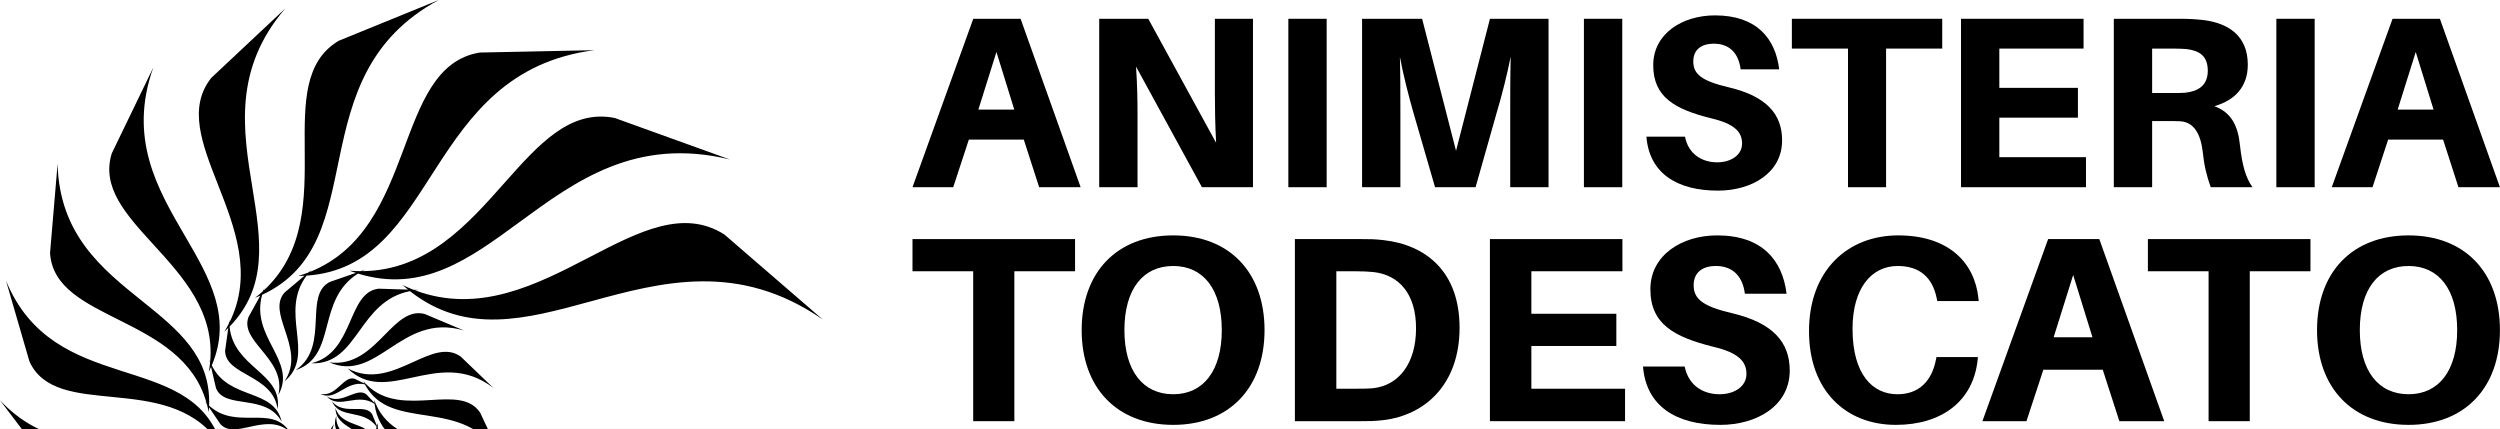
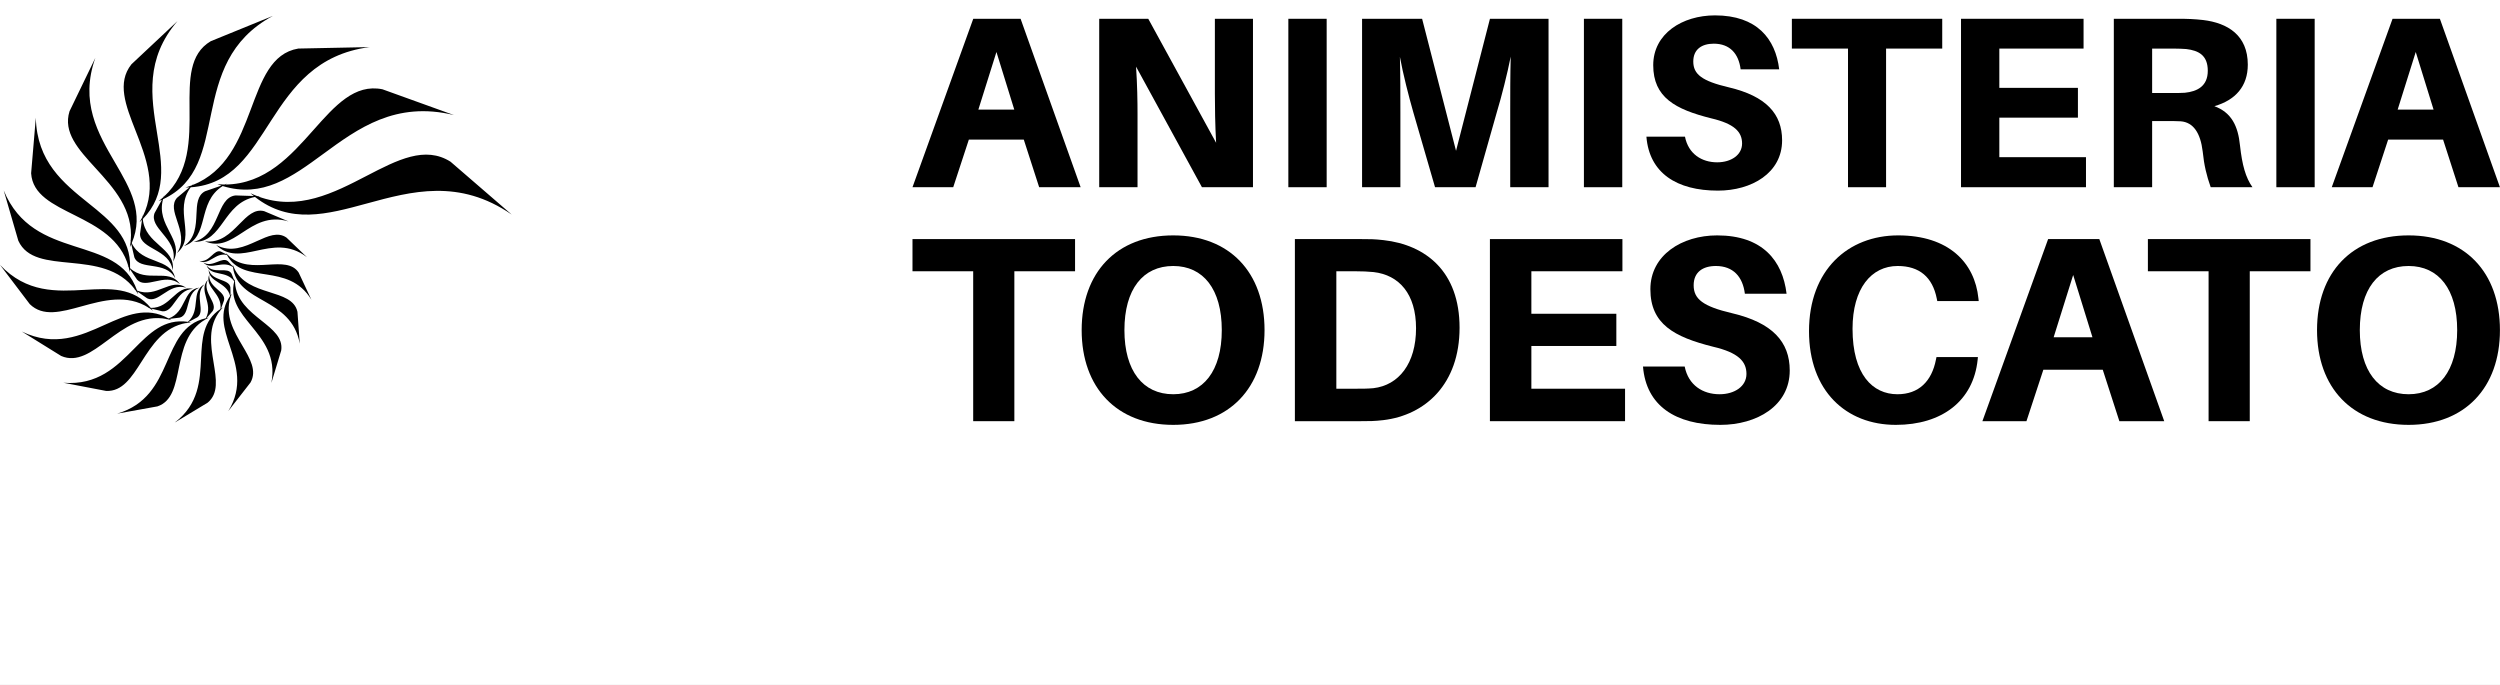
- <svg xmlns="http://www.w3.org/2000/svg" viewBox="0 0 420 72" width="100%" height="auto">
-   <rect width="840" height="72" fill="white" />
+ <svg xmlns="http://www.w3.org/2000/svg" viewBox="0 0 420 115" width="100%" height="auto">
+   <rect width="840" height="115" fill="white" />
  <g transform="scale(1.3333)">
    <path d="M 129,17.59 L 130.938,23.59 L 136.164,23.59 L 128.598,2.367 L 122.633,2.367 L 114.977,23.59 L 120.109,23.59 L 122.078,17.59 Z M 125.555,6.551 L 127.801,13.809 L 123.277,13.809 Z M 125.555,6.551" fill="#000" fill-rule="nonzero" />
    <path d="M 157.879,23.59 L 157.879,2.367 L 153.078,2.367 L 153.078,11.809 C 153.078,13.379 153.109,15.777 153.234,17.992 L 144.684,2.367 L 138.504,2.367 L 138.504,23.59 L 143.332,23.59 L 143.332,14.363 C 143.332,12.824 143.301,10.641 143.145,8.395 L 151.449,23.59 Z M 157.879,23.59" fill="#000" fill-rule="nonzero" />
    <path d="M 162.336,2.367 L 167.164,2.367 L 167.164,23.59 L 162.336,23.59 Z" fill="#000" fill-rule="nonzero" />
    <path d="M 195.121,2.367 L 187.738,2.367 L 183.465,19.004 L 179.191,2.367 L 171.625,2.367 L 171.625,23.59 L 176.453,23.59 L 176.453,14.176 C 176.453,12.117 176.453,9.348 176.391,7.164 C 176.793,9.348 177.5,12.117 178.082,14.148 L 180.82,23.59 L 185.926,23.59 L 188.602,14.148 C 189.215,12.117 189.922,9.316 190.355,7.133 C 190.293,9.316 190.293,12.117 190.293,14.176 L 190.293,23.59 L 195.121,23.59 Z M 195.121,2.367" fill="#000" fill-rule="nonzero" />
    <path d="M 199.578,2.367 L 204.41,2.367 L 204.41,23.59 L 199.578,23.59 Z" fill="#000" fill-rule="nonzero" />
    <path d="M 216.094,1.938 C 211.973,1.938 208.312,4.242 208.312,8.211 C 208.312,12.27 211.082,13.777 215.633,14.914 C 218.523,15.594 219.508,16.605 219.508,18.082 C 219.508,19.527 218.125,20.453 216.371,20.453 C 214.434,20.453 212.742,19.406 212.312,17.223 L 207.453,17.223 C 207.82,21.805 211.266,24.02 216.465,24.02 C 220.707,24.02 224.551,21.805 224.551,17.684 C 224.551,14.332 222.523,12.117 217.848,11.008 C 214.434,10.211 213.359,9.348 213.359,7.75 C 213.359,6.211 214.434,5.504 215.941,5.504 C 217.973,5.504 219.078,6.766 219.324,8.734 L 224.184,8.734 C 223.723,4.891 221.383,1.938 216.094,1.938 Z M 216.094,1.938" fill="#000" fill-rule="nonzero" />
    <path d="M 244.727,6.121 L 244.727,2.367 L 225.781,2.367 L 225.781,6.121 L 232.855,6.121 L 232.855,23.59 L 237.652,23.59 L 237.652,6.121 Z M 244.727,6.121" fill="#000" fill-rule="nonzero" />
    <path d="M 262.84,19.805 L 251.922,19.805 L 251.922,14.824 L 261.824,14.824 L 261.824,11.07 L 251.922,11.07 L 251.922,6.121 L 262.535,6.121 L 262.535,2.367 L 247.094,2.367 L 247.094,23.59 L 262.84,23.59 Z M 262.84,19.805" fill="#000" fill-rule="nonzero" />
    <path d="M 282.246,18.328 C 282,15.867 281.172,14.176 279.02,13.379 C 281.691,12.609 283.23,10.855 283.23,8.148 C 283.23,4.43 280.68,2.891 277.602,2.523 C 276.496,2.398 275.664,2.367 274.406,2.367 L 266.348,2.367 L 266.348,23.59 L 271.176,23.59 L 271.176,15.254 L 273.082,15.254 C 273.668,15.254 274.188,15.254 274.773,15.285 C 276.371,15.406 277.266,16.762 277.543,19.066 C 277.727,20.852 278.035,22.113 278.555,23.59 L 283.816,23.59 C 282.953,22.359 282.523,20.82 282.246,18.328 Z M 271.176,11.719 L 271.176,6.121 L 273.852,6.121 C 274.527,6.121 275.051,6.152 275.48,6.18 C 277.051,6.367 278.188,6.98 278.188,8.918 C 278.188,10.855 276.863,11.531 275.297,11.688 C 274.867,11.719 274.344,11.719 273.668,11.719 Z M 271.176,11.719" fill="#000" fill-rule="nonzero" />
    <path d="M 286.828,2.367 L 291.656,2.367 L 291.656,23.59 L 286.828,23.59 Z" fill="#000" fill-rule="nonzero" />
    <path d="M 307.836,17.59 L 309.773,23.59 L 315,23.59 L 307.434,2.367 L 301.469,2.367 L 293.809,23.59 L 298.945,23.59 L 300.914,17.59 Z M 304.391,6.551 L 306.637,13.809 L 302.113,13.809 Z M 304.391,6.551" fill="#000" fill-rule="nonzero" />
    <path d="M 135.461,34.18 L 135.461,30.125 L 114.977,30.125 L 114.977,34.18 L 122.625,34.18 L 122.625,53.07 L 127.812,53.07 L 127.812,34.18 Z M 135.461,34.18" fill="#000" fill-rule="nonzero" />
    <path d="M 147.832,29.66 C 140.715,29.66 136.293,34.312 136.293,41.598 C 136.293,48.848 140.715,53.535 147.832,53.535 C 154.914,53.535 159.336,48.848 159.336,41.598 C 159.336,34.312 154.914,29.66 147.832,29.66 Z M 147.832,49.676 C 144.008,49.676 141.68,46.719 141.68,41.598 C 141.68,36.441 144.008,33.516 147.832,33.516 C 151.621,33.516 153.949,36.441 153.949,41.598 C 153.949,46.719 151.621,49.676 147.832,49.676 Z M 147.832,49.676" fill="#000" fill-rule="nonzero" />
    <path d="M 174.336,30.258 C 173.172,30.125 172.637,30.125 171.406,30.125 L 163.16,30.125 L 163.16,53.07 L 171.375,53.07 C 172.605,53.07 173.137,53.07 174.301,52.938 C 179.621,52.305 183.91,48.379 183.91,41.297 C 183.91,34.215 179.656,30.855 174.336,30.258 Z M 173.039,48.914 C 172.273,48.98 171.676,48.98 170.711,48.98 L 168.383,48.98 L 168.383,34.18 L 170.742,34.18 C 171.707,34.18 172.305,34.215 173.07,34.281 C 176.297,34.648 178.426,37.039 178.426,41.363 C 178.426,45.785 176.262,48.547 173.039,48.914 Z M 173.039,48.914" fill="#000" fill-rule="nonzero" />
    <path d="M 204.762,48.98 L 192.957,48.98 L 192.957,43.594 L 203.664,43.594 L 203.664,39.535 L 192.957,39.535 L 192.957,34.18 L 204.43,34.18 L 204.43,30.125 L 187.734,30.125 L 187.734,53.07 L 204.762,53.07 Z M 204.762,48.98" fill="#000" fill-rule="nonzero" />
    <path d="M 216.367,29.66 C 211.91,29.66 207.953,32.152 207.953,36.441 C 207.953,40.832 210.945,42.461 215.867,43.691 C 218.996,44.422 220.059,45.52 220.059,47.117 C 220.059,48.68 218.562,49.676 216.668,49.676 C 214.57,49.676 212.742,48.547 212.277,46.188 L 207.023,46.188 C 207.422,51.141 211.148,53.535 216.766,53.535 C 221.355,53.535 225.512,51.141 225.512,46.684 C 225.512,43.059 223.316,40.664 218.262,39.469 C 214.57,38.605 213.406,37.672 213.406,35.945 C 213.406,34.281 214.57,33.516 216.203,33.516 C 218.395,33.516 219.594,34.879 219.859,37.008 L 225.113,37.008 C 224.613,32.852 222.086,29.66 216.367,29.66 Z M 216.367,29.66" fill="#000" fill-rule="nonzero" />
    <path d="M 239.18,29.66 C 232.863,29.66 227.941,34.016 227.941,41.73 C 227.941,49.246 232.598,53.535 238.879,53.535 C 244.699,53.535 248.656,50.508 249.191,45.32 L 249.223,44.988 L 244.004,44.988 L 243.934,45.32 C 243.402,48.047 241.773,49.676 239.082,49.676 C 235.953,49.676 233.426,47.184 233.426,41.43 C 233.426,36.344 235.789,33.516 239.113,33.516 C 241.875,33.516 243.504,34.945 244.035,37.605 L 244.102,37.938 L 249.324,37.938 L 249.289,37.605 C 248.824,33.082 245.531,29.66 239.18,29.66 Z M 239.18,29.66" fill="#000" fill-rule="nonzero" />
    <path d="M 264.953,46.586 L 267.047,53.07 L 272.699,53.07 L 264.52,30.125 L 258.07,30.125 L 249.789,53.07 L 255.34,53.07 L 257.469,46.586 Z M 261.227,34.648 L 263.656,42.496 L 258.766,42.496 Z M 261.227,34.648" fill="#000" fill-rule="nonzero" />
    <path d="M 291.125,34.18 L 291.125,30.125 L 270.641,30.125 L 270.641,34.18 L 278.289,34.18 L 278.289,53.07 L 283.477,53.07 L 283.477,34.18 Z M 291.125,34.18" fill="#000" fill-rule="nonzero" />
    <path d="M 303.492,29.66 C 296.379,29.66 291.953,34.312 291.953,41.598 C 291.953,48.848 296.379,53.535 303.492,53.535 C 310.578,53.535 315,48.848 315,41.598 C 315,34.312 310.578,29.66 303.492,29.66 Z M 303.492,49.676 C 299.668,49.676 297.344,46.719 297.344,41.598 C 297.344,36.441 299.668,33.516 303.492,33.516 C 307.285,33.516 309.613,36.441 309.613,41.598 C 309.613,46.719 307.285,49.676 303.492,49.676 Z M 303.492,49.676" fill="#000" fill-rule="nonzero" />
-     <path d="M 32.121,37.535 C 32.461,37.273 32.781,37.008 33.086,36.734 C 33.168,36.582 33.254,36.426 33.336,36.273 C 33.285,36.395 33.238,36.512 33.195,36.633 C 38.488,31.773 38.441,24.961 38.395,18.77 C 38.355,12.965 38.32,7.711 42.691,5.133 C 46.887,3.426 51.086,1.707 55.285,0 C 37.324,9.688 47.363,30.5 33.031,37.145 C 32.289,39.777 33.344,41.832 34.332,43.746 C 35.355,45.738 36.309,47.586 35.066,49.777 C 35.648,47.367 34.219,45.629 32.93,44.059 C 31.793,42.676 30.762,41.418 31.312,39.949 C 31.805,39.047 32.305,38.148 32.801,37.25 C 32.578,37.348 32.352,37.445 32.121,37.535 Z M 28.262,41.801 C 28.469,41.465 28.66,41.125 28.832,40.789 C 28.855,40.617 28.879,40.449 28.898,40.277 C 28.895,40.406 28.895,40.535 28.898,40.656 C 31.914,34.609 29.574,28.641 27.449,23.223 C 25.457,18.145 23.656,13.543 26.625,9.809 C 29.73,6.895 32.836,3.98 35.953,1.059 C 29.371,8.719 30.633,16.465 31.801,23.641 C 32.852,30.102 33.828,36.102 28.926,41.156 C 29.168,43.707 30.785,45.152 32.293,46.504 C 33.867,47.91 35.324,49.211 34.977,51.555 C 34.406,47.207 28.398,47.344 28.363,44.191 C 28.5,43.234 28.633,42.281 28.762,41.324 C 28.602,41.484 28.434,41.645 28.262,41.801 Z M 38.844,34.34 C 38.434,34.496 38.012,34.641 37.57,34.77 C 37.84,34.77 38.102,34.762 38.363,34.746 C 37.523,35.453 36.688,36.16 35.852,36.863 C 34.746,38.117 35.293,39.754 35.895,41.562 C 36.578,43.613 37.332,45.883 35.84,48.059 C 37.906,46.352 37.668,44.156 37.406,41.781 C 37.156,39.504 36.891,37.062 38.633,34.73 C 55.395,33.578 53.363,9.102 74.891,6.324 C 70.078,6.43 65.254,6.52 60.43,6.621 C 49.414,8.473 52.762,28.836 38.996,34.281 C 39.082,34.18 39.172,34.082 39.266,33.984 C 39.125,34.102 38.984,34.223 38.844,34.34 Z M 26.48,45.586 C 27.066,39.285 23.012,34.848 19.332,30.812 C 15.875,27.027 12.742,23.598 14.086,19.32 C 15.828,15.711 17.578,12.105 19.32,8.5 C 16.137,17.43 19.848,23.797 23.289,29.699 C 26.391,35.016 29.266,39.953 26.684,46.039 C 28.844,50.473 34.535,48.875 35.488,53.133 C 33.52,49.516 28.297,51.656 27.215,48.902 C 27.008,48.012 26.801,47.121 26.594,46.238 C 26.504,46.441 26.41,46.648 26.305,46.855 C 26.379,46.465 26.434,46.082 26.473,45.703 C 26.438,45.566 26.406,45.43 26.375,45.297 C 26.41,45.395 26.445,45.492 26.48,45.586 Z M 44.043,34.109 C 44.531,34.148 45.004,34.168 45.473,34.168 C 45.656,34.102 45.84,34.039 46.023,33.973 C 45.891,34.035 45.766,34.102 45.641,34.168 C 53.766,34.086 58.883,28.32 63.531,23.086 C 67.895,18.172 71.844,13.727 77.473,14.871 C 82.297,16.613 87.121,18.352 91.957,20.094 C 80.148,17.219 72.527,22.805 65.469,27.977 C 59.113,32.637 53.211,36.961 45.109,34.473 C 39.773,37.836 42.57,44.855 37.262,46.637 C 39.578,45.047 39.691,42.5 39.797,40.203 C 39.887,38.18 39.969,36.348 41.539,35.531 C 42.637,35.148 43.738,34.77 44.84,34.387 C 44.574,34.301 44.312,34.211 44.043,34.109 Z M 6.305,31.879 C 6.844,40.586 22.938,39.656 26.031,50.793 C 25.961,50.719 25.887,50.637 25.816,50.551 C 25.902,50.676 25.984,50.801 26.07,50.926 C 26.156,51.25 26.23,51.586 26.293,51.93 C 26.312,51.727 26.328,51.523 26.34,51.328 C 26.816,52.031 27.297,52.734 27.773,53.441 C 28.652,54.402 29.969,54.113 31.426,53.793 C 33.074,53.43 34.898,53.027 36.465,54.363 C 35.312,52.613 33.59,52.625 31.723,52.633 C 29.934,52.641 28.016,52.648 26.348,51.109 C 26.578,44.891 22.391,41.527 17.879,37.906 C 12.871,33.883 7.465,29.543 7.258,20.629 C 6.941,24.371 6.621,28.125 6.305,31.879 Z M 52.289,36.582 C 60.395,39.605 67.68,35.828 74.293,32.398 C 80.496,29.184 86.113,26.27 91.273,29.547 C 95.402,33.121 99.535,36.684 103.664,40.254 C 93.031,32.906 83.336,35.547 74.355,37.996 C 66.262,40.203 58.746,42.25 51.652,36.684 C 48.43,37.324 46.805,39.578 45.293,41.68 C 43.715,43.871 42.25,45.898 39.219,45.773 C 44.68,44.465 43.703,36.832 47.707,36.375 C 48.941,36.418 50.176,36.453 51.41,36.492 C 51.184,36.309 50.957,36.117 50.734,35.918 C 51.195,36.141 51.652,36.336 52.109,36.512 C 52.328,36.52 52.543,36.527 52.758,36.535 C 52.598,36.547 52.441,36.562 52.289,36.582 Z M 28,56.398 C 27.82,56.109 27.637,55.832 27.445,55.566 C 27.336,55.492 27.23,55.418 27.125,55.344 C 27.207,55.387 27.293,55.43 27.375,55.473 C 20.895,46.766 7.102,53 3.711,45.547 C 2.719,42.145 1.742,38.742 0.75,35.352 C 6.805,50.074 23.762,43.988 27.766,55.648 C 29.754,56.445 31.438,55.793 33.004,55.184 C 34.637,54.547 36.141,53.961 37.742,55.102 C 35.914,54.457 34.445,55.422 33.121,56.297 C 31.957,57.066 30.902,57.762 29.809,57.219 C 29.148,56.758 28.488,56.301 27.832,55.84 C 27.891,56.023 27.949,56.207 28,56.398 Z M 48.496,42.172 C 46.668,44.027 44.645,46.078 41.496,45.66 C 44.449,46.945 46.672,45.488 49.078,43.914 C 51.633,42.238 54.395,40.43 58.461,41.645 L 53.512,39.562 C 51.566,39.059 50.105,40.539 48.496,42.172 Z M 43.793,46.41 C 46.762,48.023 49.555,46.758 52.074,45.613 C 54.297,44.602 56.312,43.688 58.051,44.93 L 62.18,48.891 C 58.602,46.133 55.172,46.879 51.992,47.566 C 49.004,48.215 46.242,48.812 43.793,46.41 Z M 40.391,49.641 C 41.48,49.84 42.227,49.164 42.898,48.551 C 43.488,48.012 44.027,47.523 44.691,47.73 C 45.105,47.93 45.512,48.129 45.922,48.324 C 45.875,48.23 45.828,48.137 45.785,48.039 C 45.906,48.176 46.027,48.309 46.152,48.438 C 46.23,48.473 46.309,48.512 46.387,48.551 C 46.328,48.527 46.266,48.508 46.207,48.488 C 48.5,50.746 51.543,50.566 54.312,50.402 C 56.906,50.25 59.254,50.109 60.508,52.008 C 61.371,53.84 62.238,55.684 63.09,57.516 C 58.352,49.707 49.281,54.68 45.977,48.43 C 44.785,48.168 43.895,48.688 43.066,49.172 C 42.199,49.676 41.398,50.145 40.391,49.641 Z M 44.074,49.82 C 43.176,50.176 42.18,50.566 41.176,49.949 C 41.984,50.828 42.957,50.672 44.008,50.5 C 45.023,50.336 46.109,50.16 47.195,50.891 C 48.105,58.348 58.984,56.863 60.723,66.402 C 60.574,64.25 60.418,62.102 60.258,59.949 C 59.18,55.09 50.18,57.043 47.414,51.055 C 47.453,51.086 47.496,51.121 47.535,51.156 C 47.488,51.102 47.438,51.047 47.387,50.992 C 47.301,50.805 47.223,50.609 47.148,50.402 C 47.156,50.531 47.168,50.652 47.18,50.773 C 46.844,50.414 46.508,50.059 46.172,49.699 C 45.59,49.227 44.871,49.512 44.074,49.82 Z M 31.004,59.734 C 30.754,59.543 30.504,59.363 30.25,59.199 C 30.129,59.172 30.004,59.141 29.879,59.109 C 29.973,59.121 30.066,59.133 30.156,59.141 C 25.707,56.312 20.891,57.641 16.512,58.848 C 12.406,59.98 8.691,61.004 6.031,58.391 C 4.016,55.738 2.016,53.09 0,50.438 C 5.402,56.168 11.512,55.82 17.176,55.5 C 22.281,55.211 27.023,54.945 30.551,59.16 C 32.555,59.191 33.805,58.051 34.977,56.988 C 36.195,55.883 37.324,54.855 39.117,55.32 C 37.297,55.367 36.332,56.711 35.465,57.926 C 34.703,58.992 34.012,59.961 32.871,59.848 C 32.133,59.664 31.406,59.484 30.672,59.305 C 30.785,59.441 30.895,59.586 31.004,59.734 Z M 44.766,51.535 C 43.738,51.543 42.598,51.551 41.836,50.551 C 42.754,52.875 45.832,51.461 47.453,53.777 C 46.543,57.449 48.609,59.98 50.84,62.711 C 53.316,65.742 55.988,69.016 54.977,74.355 C 55.637,72.16 56.309,69.961 56.969,67.766 C 57.348,65.223 55.27,63.566 52.973,61.734 C 50.527,59.781 47.836,57.633 47.605,54.012 C 47.637,54.062 47.668,54.117 47.695,54.172 C 47.664,54.09 47.633,54.012 47.602,53.934 C 47.59,53.723 47.586,53.504 47.594,53.281 C 47.555,53.406 47.52,53.527 47.488,53.648 C 47.293,53.168 47.094,52.688 46.898,52.203 C 46.496,51.52 45.672,51.527 44.766,51.535 Z M 42.27,51.406 C 42.984,53.816 46.363,53.203 46.672,54.977 C 46.68,55.523 46.695,56.07 46.707,56.625 C 46.781,56.52 46.863,56.414 46.945,56.309 C 46.859,56.52 46.781,56.73 46.711,56.938 C 46.715,57.039 46.715,57.141 46.719,57.242 C 46.707,57.168 46.695,57.098 46.684,57.027 C 45.527,60.719 47.387,63.883 49.074,66.758 C 50.656,69.453 52.09,71.891 50.746,74.273 C 49.242,76.199 47.754,78.133 46.25,80.055 C 49.281,75.137 47.875,70.867 46.57,66.914 C 45.395,63.352 44.305,60.043 46.621,56.742 C 45.875,53.828 42.301,54.062 42.27,51.406 Z M 42.383,52.406 C 42.273,53.82 43.234,54.676 44.105,55.449 C 44.871,56.129 45.566,56.75 45.387,57.629 C 45.184,58.184 44.984,58.742 44.781,59.301 C 44.898,59.223 45.023,59.148 45.148,59.074 C 44.977,59.254 44.816,59.438 44.664,59.625 C 44.633,59.715 44.602,59.805 44.566,59.895 C 44.582,59.824 44.598,59.758 44.613,59.691 C 42.062,62.91 42.699,66.758 43.273,70.254 C 43.816,73.539 44.309,76.508 42.062,78.359 C 39.844,79.703 37.617,81.043 35.398,82.387 C 40.289,78.656 40.516,73.883 40.73,69.457 C 40.922,65.473 41.102,61.773 44.66,59.379 C 44.852,57.824 44.07,56.758 43.34,55.762 C 42.578,54.727 41.875,53.766 42.383,52.406 Z M 42.648,57.137 C 42.078,56.039 41.445,54.82 42.098,53.453 C 41.078,54.605 41.41,55.828 41.77,57.148 C 42.117,58.418 42.484,59.777 41.703,61.25 C 32.32,63.398 35.672,77.078 23.734,80.578 L 31.891,79.109 C 37.961,77.086 34.242,65.863 41.535,61.543 C 41.5,61.602 41.457,61.664 41.414,61.727 C 41.48,61.648 41.547,61.574 41.609,61.496 C 41.832,61.371 42.062,61.25 42.305,61.133 C 42.148,61.16 42,61.188 41.852,61.219 C 42.266,60.742 42.676,60.27 43.09,59.789 C 43.605,58.984 43.148,58.109 42.648,57.137 Z M 41.414,54.387 C 40.246,55.492 40.41,56.945 40.559,58.254 C 40.691,59.406 40.809,60.453 39.992,61.055 C 39.406,61.375 38.809,61.688 38.219,62.004 C 38.375,62.027 38.535,62.055 38.695,62.09 C 38.414,62.109 38.141,62.145 37.875,62.188 C 37.781,62.238 37.688,62.289 37.594,62.34 C 37.66,62.293 37.723,62.246 37.785,62.203 C 33.195,62.98 30.816,66.699 28.656,70.078 C 26.629,73.25 24.793,76.121 21.504,75.98 C 18.613,75.426 15.723,74.879 12.844,74.32 C 19.781,74.883 23.59,71.039 27.121,67.48 C 30.301,64.273 33.25,61.293 38.059,61.98 C 40.785,59.602 38.57,55.867 41.414,54.387 Z M 36.434,61.121 C 38.652,60.508 37.422,56.273 40.391,55.047 C 37.012,55.434 37.773,59.98 34.168,61.305 C 29.652,58.797 25.586,60.625 21.203,62.598 C 16.34,64.789 11.09,67.152 4.414,63.945 C 7.078,65.594 9.727,67.242 12.391,68.895 C 15.605,70.289 18.523,68.137 21.746,65.762 C 25.18,63.23 28.957,60.445 33.809,61.422 C 33.727,61.445 33.641,61.465 33.555,61.484 C 33.672,61.473 33.789,61.457 33.906,61.441 C 34.188,61.5 34.473,61.57 34.758,61.656 C 34.613,61.562 34.465,61.473 34.316,61.391 C 35.023,61.301 35.73,61.215 36.434,61.121 Z M 36.434,61.121" fill="#000" fill-rule="evenodd" />
+     <g transform="translate(0,2) scale(0.622)">
+       <path d="M 32.121,37.535 C 32.461,37.273 32.781,37.008 33.086,36.734 C 33.168,36.582 33.254,36.426 33.336,36.273 C 33.285,36.395 33.238,36.512 33.195,36.633 C 38.488,31.773 38.441,24.961 38.395,18.77 C 38.355,12.965 38.32,7.711 42.691,5.133 C 46.887,3.426 51.086,1.707 55.285,0 C 37.324,9.688 47.363,30.5 33.031,37.145 C 32.289,39.777 33.344,41.832 34.332,43.746 C 35.355,45.738 36.309,47.586 35.066,49.777 C 35.648,47.367 34.219,45.629 32.93,44.059 C 31.793,42.676 30.762,41.418 31.312,39.949 C 31.805,39.047 32.305,38.148 32.801,37.25 C 32.578,37.348 32.352,37.445 32.121,37.535 Z M 28.262,41.801 C 28.469,41.465 28.66,41.125 28.832,40.789 C 28.855,40.617 28.879,40.449 28.898,40.277 C 28.895,40.406 28.895,40.535 28.898,40.656 C 31.914,34.609 29.574,28.641 27.449,23.223 C 25.457,18.145 23.656,13.543 26.625,9.809 C 29.73,6.895 32.836,3.98 35.953,1.059 C 29.371,8.719 30.633,16.465 31.801,23.641 C 32.852,30.102 33.828,36.102 28.926,41.156 C 29.168,43.707 30.785,45.152 32.293,46.504 C 33.867,47.91 35.324,49.211 34.977,51.555 C 34.406,47.207 28.398,47.344 28.363,44.191 C 28.5,43.234 28.633,42.281 28.762,41.324 C 28.602,41.484 28.434,41.645 28.262,41.801 Z M 38.844,34.34 C 38.434,34.496 38.012,34.641 37.57,34.77 C 37.84,34.77 38.102,34.762 38.363,34.746 C 37.523,35.453 36.688,36.16 35.852,36.863 C 34.746,38.117 35.293,39.754 35.895,41.562 C 36.578,43.613 37.332,45.883 35.84,48.059 C 37.906,46.352 37.668,44.156 37.406,41.781 C 37.156,39.504 36.891,37.062 38.633,34.73 C 55.395,33.578 53.363,9.102 74.891,6.324 C 70.078,6.43 65.254,6.52 60.43,6.621 C 49.414,8.473 52.762,28.836 38.996,34.281 C 39.082,34.18 39.172,34.082 39.266,33.984 C 39.125,34.102 38.984,34.223 38.844,34.34 Z M 26.48,45.586 C 27.066,39.285 23.012,34.848 19.332,30.812 C 15.875,27.027 12.742,23.598 14.086,19.32 C 15.828,15.711 17.578,12.105 19.32,8.5 C 16.137,17.43 19.848,23.797 23.289,29.699 C 26.391,35.016 29.266,39.953 26.684,46.039 C 28.844,50.473 34.535,48.875 35.488,53.133 C 33.52,49.516 28.297,51.656 27.215,48.902 C 27.008,48.012 26.801,47.121 26.594,46.238 C 26.504,46.441 26.41,46.648 26.305,46.855 C 26.379,46.465 26.434,46.082 26.473,45.703 C 26.438,45.566 26.406,45.43 26.375,45.297 C 26.41,45.395 26.445,45.492 26.48,45.586 Z M 44.043,34.109 C 44.531,34.148 45.004,34.168 45.473,34.168 C 45.656,34.102 45.84,34.039 46.023,33.973 C 45.891,34.035 45.766,34.102 45.641,34.168 C 53.766,34.086 58.883,28.32 63.531,23.086 C 67.895,18.172 71.844,13.727 77.473,14.871 C 82.297,16.613 87.121,18.352 91.957,20.094 C 80.148,17.219 72.527,22.805 65.469,27.977 C 59.113,32.637 53.211,36.961 45.109,34.473 C 39.773,37.836 42.57,44.855 37.262,46.637 C 39.578,45.047 39.691,42.5 39.797,40.203 C 39.887,38.18 39.969,36.348 41.539,35.531 C 42.637,35.148 43.738,34.77 44.84,34.387 C 44.574,34.301 44.312,34.211 44.043,34.109 Z M 6.305,31.879 C 6.844,40.586 22.938,39.656 26.031,50.793 C 25.961,50.719 25.887,50.637 25.816,50.551 C 25.902,50.676 25.984,50.801 26.07,50.926 C 26.156,51.25 26.23,51.586 26.293,51.93 C 26.312,51.727 26.328,51.523 26.34,51.328 C 26.816,52.031 27.297,52.734 27.773,53.441 C 28.652,54.402 29.969,54.113 31.426,53.793 C 33.074,53.43 34.898,53.027 36.465,54.363 C 35.312,52.613 33.59,52.625 31.723,52.633 C 29.934,52.641 28.016,52.648 26.348,51.109 C 26.578,44.891 22.391,41.527 17.879,37.906 C 12.871,33.883 7.465,29.543 7.258,20.629 C 6.941,24.371 6.621,28.125 6.305,31.879 Z M 52.289,36.582 C 60.395,39.605 67.68,35.828 74.293,32.398 C 80.496,29.184 86.113,26.27 91.273,29.547 C 95.402,33.121 99.535,36.684 103.664,40.254 C 93.031,32.906 83.336,35.547 74.355,37.996 C 66.262,40.203 58.746,42.25 51.652,36.684 C 48.43,37.324 46.805,39.578 45.293,41.68 C 43.715,43.871 42.25,45.898 39.219,45.773 C 44.68,44.465 43.703,36.832 47.707,36.375 C 48.941,36.418 50.176,36.453 51.41,36.492 C 51.184,36.309 50.957,36.117 50.734,35.918 C 51.195,36.141 51.652,36.336 52.109,36.512 C 52.328,36.52 52.543,36.527 52.758,36.535 C 52.598,36.547 52.441,36.562 52.289,36.582 Z M 28,56.398 C 27.82,56.109 27.637,55.832 27.445,55.566 C 27.336,55.492 27.23,55.418 27.125,55.344 C 27.207,55.387 27.293,55.43 27.375,55.473 C 20.895,46.766 7.102,53 3.711,45.547 C 2.719,42.145 1.742,38.742 0.75,35.352 C 6.805,50.074 23.762,43.988 27.766,55.648 C 29.754,56.445 31.438,55.793 33.004,55.184 C 34.637,54.547 36.141,53.961 37.742,55.102 C 35.914,54.457 34.445,55.422 33.121,56.297 C 31.957,57.066 30.902,57.762 29.809,57.219 C 29.148,56.758 28.488,56.301 27.832,55.84 C 27.891,56.023 27.949,56.207 28,56.398 Z M 48.496,42.172 C 46.668,44.027 44.645,46.078 41.496,45.66 C 44.449,46.945 46.672,45.488 49.078,43.914 C 51.633,42.238 54.395,40.43 58.461,41.645 L 53.512,39.562 C 51.566,39.059 50.105,40.539 48.496,42.172 Z M 43.793,46.41 C 46.762,48.023 49.555,46.758 52.074,45.613 C 54.297,44.602 56.312,43.688 58.051,44.93 L 62.18,48.891 C 58.602,46.133 55.172,46.879 51.992,47.566 C 49.004,48.215 46.242,48.812 43.793,46.41 Z M 40.391,49.641 C 41.48,49.84 42.227,49.164 42.898,48.551 C 43.488,48.012 44.027,47.523 44.691,47.73 C 45.105,47.93 45.512,48.129 45.922,48.324 C 45.875,48.23 45.828,48.137 45.785,48.039 C 45.906,48.176 46.027,48.309 46.152,48.438 C 46.23,48.473 46.309,48.512 46.387,48.551 C 46.328,48.527 46.266,48.508 46.207,48.488 C 48.5,50.746 51.543,50.566 54.312,50.402 C 56.906,50.25 59.254,50.109 60.508,52.008 C 61.371,53.84 62.238,55.684 63.09,57.516 C 58.352,49.707 49.281,54.68 45.977,48.43 C 44.785,48.168 43.895,48.688 43.066,49.172 C 42.199,49.676 41.398,50.145 40.391,49.641 Z M 44.074,49.82 C 43.176,50.176 42.18,50.566 41.176,49.949 C 41.984,50.828 42.957,50.672 44.008,50.5 C 45.023,50.336 46.109,50.16 47.195,50.891 C 48.105,58.348 58.984,56.863 60.723,66.402 C 60.574,64.25 60.418,62.102 60.258,59.949 C 59.18,55.09 50.18,57.043 47.414,51.055 C 47.453,51.086 47.496,51.121 47.535,51.156 C 47.488,51.102 47.438,51.047 47.387,50.992 C 47.301,50.805 47.223,50.609 47.148,50.402 C 47.156,50.531 47.168,50.652 47.18,50.773 C 46.844,50.414 46.508,50.059 46.172,49.699 C 45.59,49.227 44.871,49.512 44.074,49.82 Z M 31.004,59.734 C 30.754,59.543 30.504,59.363 30.25,59.199 C 30.129,59.172 30.004,59.141 29.879,59.109 C 29.973,59.121 30.066,59.133 30.156,59.141 C 25.707,56.312 20.891,57.641 16.512,58.848 C 12.406,59.98 8.691,61.004 6.031,58.391 C 4.016,55.738 2.016,53.09 0,50.438 C 5.402,56.168 11.512,55.82 17.176,55.5 C 22.281,55.211 27.023,54.945 30.551,59.16 C 32.555,59.191 33.805,58.051 34.977,56.988 C 36.195,55.883 37.324,54.855 39.117,55.32 C 37.297,55.367 36.332,56.711 35.465,57.926 C 34.703,58.992 34.012,59.961 32.871,59.848 C 32.133,59.664 31.406,59.484 30.672,59.305 C 30.785,59.441 30.895,59.586 31.004,59.734 Z M 44.766,51.535 C 43.738,51.543 42.598,51.551 41.836,50.551 C 42.754,52.875 45.832,51.461 47.453,53.777 C 46.543,57.449 48.609,59.98 50.84,62.711 C 53.316,65.742 55.988,69.016 54.977,74.355 C 55.637,72.16 56.309,69.961 56.969,67.766 C 57.348,65.223 55.27,63.566 52.973,61.734 C 50.527,59.781 47.836,57.633 47.605,54.012 C 47.637,54.062 47.668,54.117 47.695,54.172 C 47.664,54.09 47.633,54.012 47.602,53.934 C 47.59,53.723 47.586,53.504 47.594,53.281 C 47.555,53.406 47.52,53.527 47.488,53.648 C 47.293,53.168 47.094,52.688 46.898,52.203 C 46.496,51.52 45.672,51.527 44.766,51.535 Z M 42.27,51.406 C 42.984,53.816 46.363,53.203 46.672,54.977 C 46.68,55.523 46.695,56.07 46.707,56.625 C 46.781,56.52 46.863,56.414 46.945,56.309 C 46.859,56.52 46.781,56.73 46.711,56.938 C 46.715,57.039 46.715,57.141 46.719,57.242 C 46.707,57.168 46.695,57.098 46.684,57.027 C 45.527,60.719 47.387,63.883 49.074,66.758 C 50.656,69.453 52.09,71.891 50.746,74.273 C 49.242,76.199 47.754,78.133 46.25,80.055 C 49.281,75.137 47.875,70.867 46.57,66.914 C 45.395,63.352 44.305,60.043 46.621,56.742 C 45.875,53.828 42.301,54.062 42.27,51.406 Z M 42.383,52.406 C 42.273,53.82 43.234,54.676 44.105,55.449 C 44.871,56.129 45.566,56.75 45.387,57.629 C 45.184,58.184 44.984,58.742 44.781,59.301 C 44.898,59.223 45.023,59.148 45.148,59.074 C 44.977,59.254 44.816,59.438 44.664,59.625 C 44.633,59.715 44.602,59.805 44.566,59.895 C 44.582,59.824 44.598,59.758 44.613,59.691 C 42.062,62.91 42.699,66.758 43.273,70.254 C 43.816,73.539 44.309,76.508 42.062,78.359 C 39.844,79.703 37.617,81.043 35.398,82.387 C 40.289,78.656 40.516,73.883 40.73,69.457 C 40.922,65.473 41.102,61.773 44.66,59.379 C 44.852,57.824 44.07,56.758 43.34,55.762 C 42.578,54.727 41.875,53.766 42.383,52.406 Z M 42.648,57.137 C 42.078,56.039 41.445,54.82 42.098,53.453 C 41.078,54.605 41.41,55.828 41.77,57.148 C 42.117,58.418 42.484,59.777 41.703,61.25 C 32.32,63.398 35.672,77.078 23.734,80.578 L 31.891,79.109 C 37.961,77.086 34.242,65.863 41.535,61.543 C 41.5,61.602 41.457,61.664 41.414,61.727 C 41.48,61.648 41.547,61.574 41.609,61.496 C 41.832,61.371 42.062,61.25 42.305,61.133 C 42.148,61.16 42,61.188 41.852,61.219 C 42.266,60.742 42.676,60.27 43.09,59.789 C 43.605,58.984 43.148,58.109 42.648,57.137 Z M 41.414,54.387 C 40.246,55.492 40.41,56.945 40.559,58.254 C 40.691,59.406 40.809,60.453 39.992,61.055 C 39.406,61.375 38.809,61.688 38.219,62.004 C 38.375,62.027 38.535,62.055 38.695,62.09 C 38.414,62.109 38.141,62.145 37.875,62.188 C 37.781,62.238 37.688,62.289 37.594,62.34 C 37.66,62.293 37.723,62.246 37.785,62.203 C 33.195,62.98 30.816,66.699 28.656,70.078 C 26.629,73.25 24.793,76.121 21.504,75.98 C 18.613,75.426 15.723,74.879 12.844,74.32 C 19.781,74.883 23.59,71.039 27.121,67.48 C 30.301,64.273 33.25,61.293 38.059,61.98 C 40.785,59.602 38.57,55.867 41.414,54.387 Z M 36.434,61.121 C 38.652,60.508 37.422,56.273 40.391,55.047 C 37.012,55.434 37.773,59.98 34.168,61.305 C 29.652,58.797 25.586,60.625 21.203,62.598 C 16.34,64.789 11.09,67.152 4.414,63.945 C 7.078,65.594 9.727,67.242 12.391,68.895 C 15.605,70.289 18.523,68.137 21.746,65.762 C 25.18,63.23 28.957,60.445 33.809,61.422 C 33.727,61.445 33.641,61.465 33.555,61.484 C 33.672,61.473 33.789,61.457 33.906,61.441 C 34.188,61.5 34.473,61.57 34.758,61.656 C 34.613,61.562 34.465,61.473 34.316,61.391 C 35.023,61.301 35.73,61.215 36.434,61.121 Z M 36.434,61.121" fill="#000" fill-rule="evenodd" />
+     </g>
  </g>
</svg>
